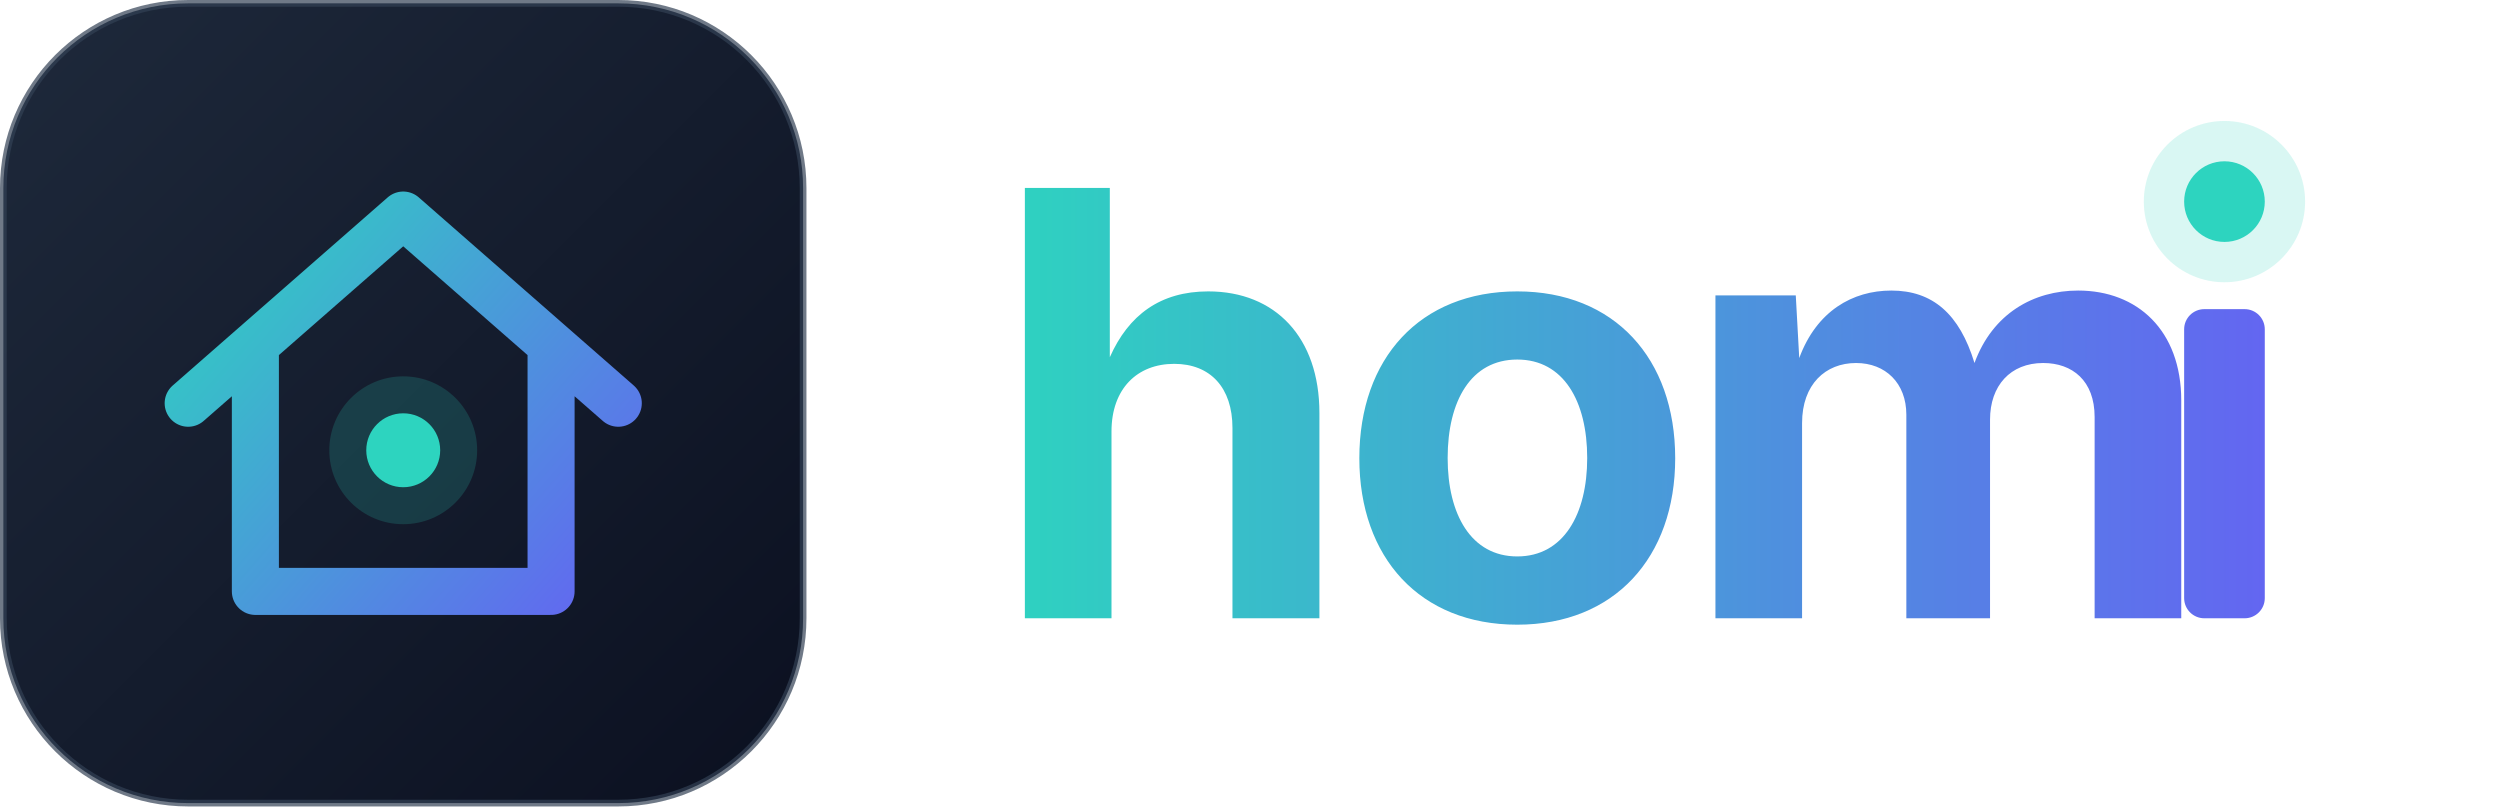
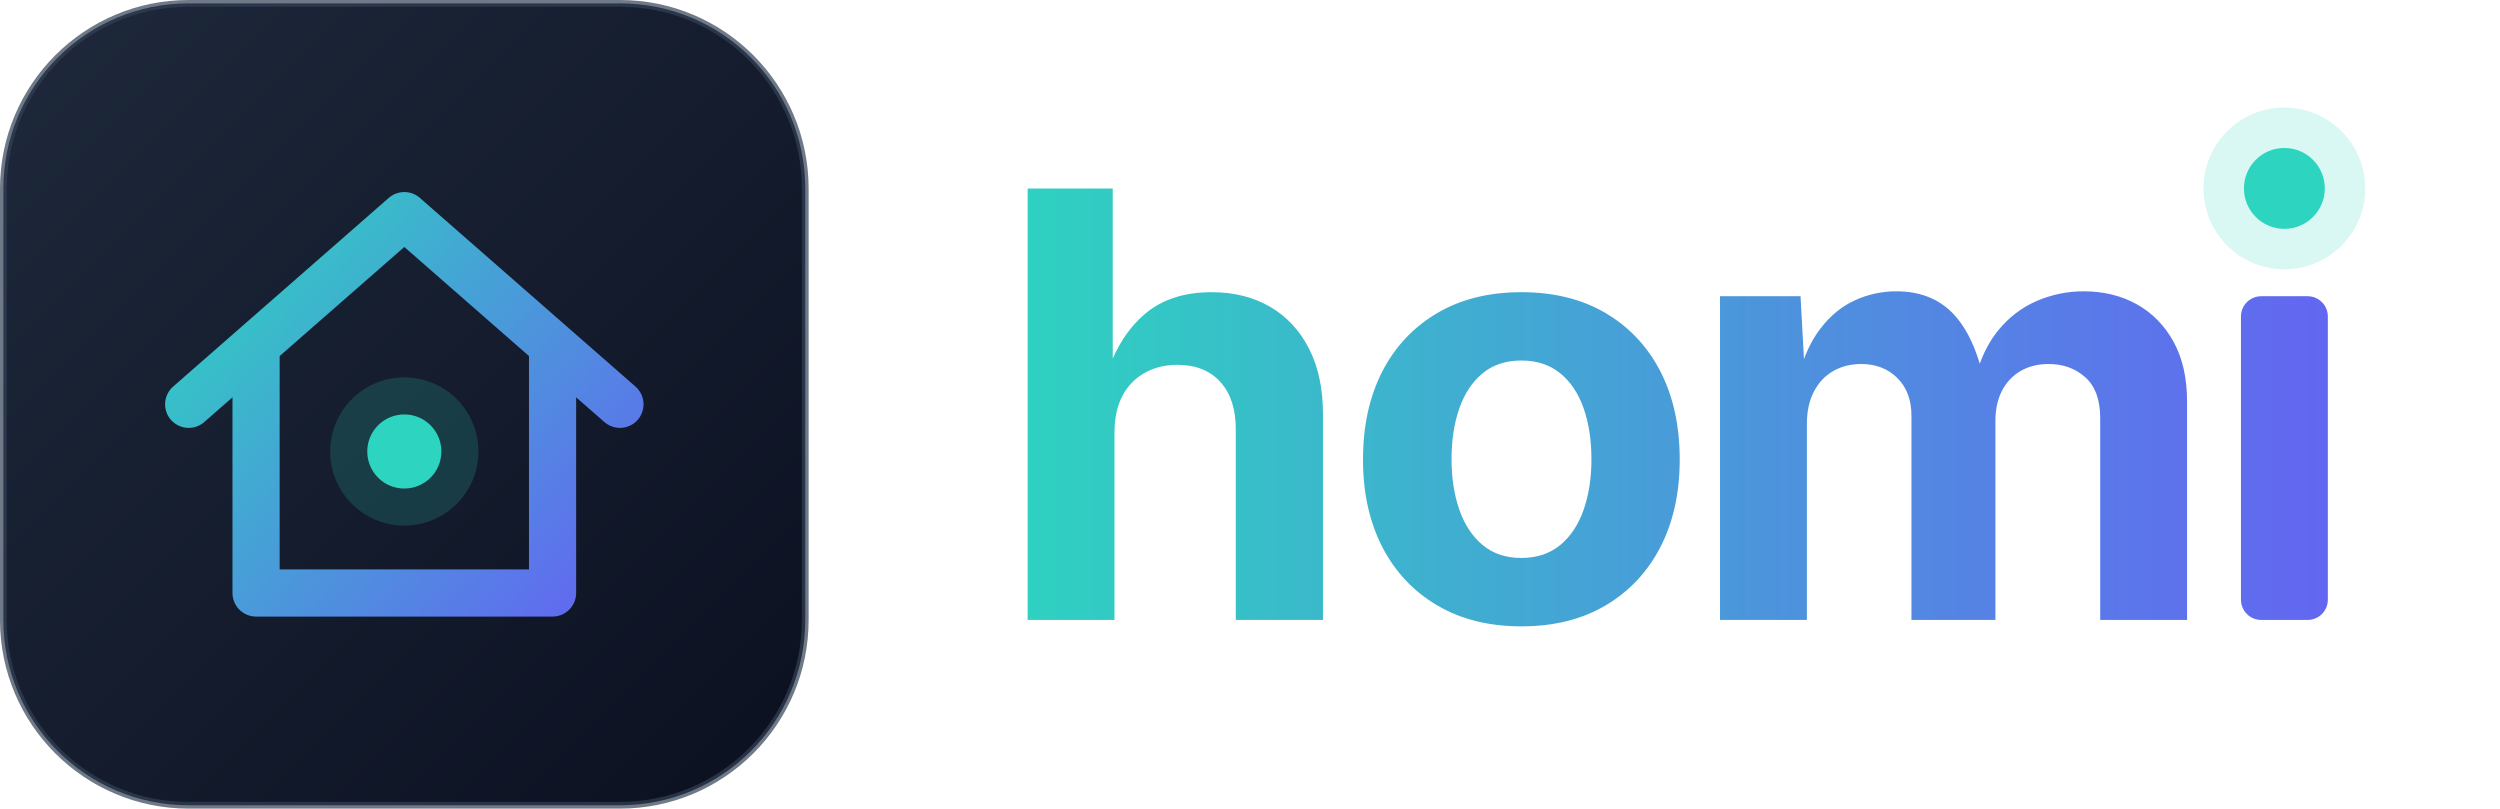
- <svg xmlns="http://www.w3.org/2000/svg" viewBox="0 0 372 120" width="744" height="240" role="img">
+ <svg xmlns="http://www.w3.org/2000/svg" viewBox="0 0 371 120" width="742" height="240" role="img">
  <defs>
    <linearGradient id="bg" x1="0" y1="0" x2="1" y2="1">
      <stop offset="0" stop-color="#1e293b" />
      <stop offset="1" stop-color="#0b1020" />
    </linearGradient>
-     <linearGradient id="g" gradientUnits="userSpaceOnUse" x1="28" y1="32" x2="92" y2="88">
+     <linearGradient id="hg" gradientUnits="userSpaceOnUse" x1="28" y1="32" x2="92" y2="88">
      <stop offset="0" stop-color="#2dd4bf" />
      <stop offset="1" stop-color="#6366f1" />
    </linearGradient>
  </defs>
  <rect x="0.5" y="0.5" width="119" height="119" rx="27.5" fill="url(#bg)" stroke="#334155" stroke-opacity="0.7" />
-   <g>
-     <path d="M28 60 L60 32 L92 60 M38 51.25 V88 H82 V51.25" fill="none" stroke="url(#g)" stroke-width="7" stroke-linecap="round" stroke-linejoin="round" />
-     <circle cx="60" cy="67" r="11" fill="#2dd4bf" fill-opacity="0.18" />
-     <circle cx="60" cy="67" r="5.5" fill="#2dd4bf" />
-   </g>
-   <svg x="132" y="4" width="230" height="100" viewBox="0 12 230 100">
+   <path d="M28 60 L60 32 L92 60 M38 51.25 V88 H82 V51.25" fill="none" stroke="url(#hg)" stroke-width="7" stroke-linecap="round" stroke-linejoin="round" />
+   <circle cx="60" cy="67" r="11" fill="#2dd4bf" fill-opacity="0.18" />
+   <circle cx="60" cy="67" r="5.5" fill="#2dd4bf" />
+   <svg x="132" y="4" width="239" height="100" viewBox="0 12 239 100">
    <defs>
-       <linearGradient id="wm" gradientUnits="userSpaceOnUse" x1="15" y1="0" x2="205" y2="0">
+       <linearGradient id="wm" gradientUnits="userSpaceOnUse" x1="15" y1="0" x2="213.45" y2="0">
        <stop offset="0" stop-color="#2dd4bf" />
        <stop offset="1" stop-color="#6366f1" />
      </linearGradient>
    </defs>
-     <text x="15" y="100" font-family="Inter, 'SF Pro Display', 'Helvetica Neue', Arial, sans-serif" font-size="88" font-weight="700" letter-spacing="-3" textLength="174" lengthAdjust="spacingAndGlyphs" fill="url(#wm)">hom</text>
-     <rect x="193" y="54" width="12" height="46" rx="3" fill="url(#wm)" />
-     <circle cx="199" cy="38" r="12" fill="#2dd4bf" fill-opacity="0.18" />
-     <circle cx="199" cy="38" r="6" fill="#2dd4bf" />
+     <path d="M33.39 72.20L33.39 100L20.50 100L20.50 35.98L33.13 35.98L33.13 61.20Q34.94 57.12 37.86 54.63Q41.68 51.36 47.79 51.36Q52.77 51.36 56.49 53.53Q60.20 55.70 62.27 59.76Q64.33 63.82 64.33 69.45L64.33 100L51.39 100L51.39 71.68Q51.39 67.21 49.10 64.68Q46.80 62.14 42.71 62.14Q40.01 62.14 37.88 63.33Q35.75 64.51 34.57 66.74Q33.39 68.98 33.39 72.20 M93.77 100.95Q86.55 100.95 81.27 97.83Q75.98 94.71 73.12 89.15Q70.27 83.59 70.27 76.20Q70.27 68.72 73.12 63.15Q75.98 57.59 81.27 54.47Q86.55 51.36 93.77 51.36Q101.03 51.36 106.29 54.47Q111.56 57.59 114.42 63.15Q117.27 68.72 117.27 76.20Q117.27 83.59 114.42 89.15Q111.56 94.71 106.29 97.83Q101.03 100.95 93.77 100.95M93.77 90.80Q97.21 90.80 99.53 88.89Q101.85 86.98 103.01 83.65Q104.17 80.32 104.17 76.15Q104.17 71.90 103.01 68.59Q101.85 65.28 99.53 63.39Q97.21 61.50 93.77 61.50Q90.33 61.50 88.03 63.39Q85.73 65.28 84.57 68.59Q83.41 71.90 83.41 76.15Q83.41 80.32 84.57 83.65Q85.73 86.98 88.03 88.89Q90.33 90.80 93.77 90.80 M136.14 100L123.25 100L123.25 51.96L135.20 51.96L135.71 61.29Q136.70 58.62 138.21 56.69Q140.36 53.89 143.28 52.56Q146.20 51.23 149.42 51.23Q154.62 51.23 157.80 54.50Q160.34 57.12 161.80 61.97Q162.83 59.14 164.50 57.07Q166.91 54.11 170.24 52.67Q173.57 51.23 177.22 51.23Q181.65 51.23 185.11 53.16Q188.57 55.10 190.56 58.73Q192.56 62.36 192.56 67.60L192.56 100L179.67 100L179.67 70.05Q179.67 65.97 177.46 63.99Q175.25 62.02 172.02 62.02Q169.62 62.02 167.83 63.07Q166.05 64.12 165.08 66.01Q164.12 67.90 164.12 70.44L164.12 100L151.66 100L151.66 69.71Q151.66 66.18 149.57 64.10Q147.49 62.02 144.18 62.02Q141.90 62.02 140.08 63.05Q138.25 64.08 137.20 66.08Q136.14 68.07 136.14 70.95" fill="url(#wm)" />
+     <rect x="200.56" y="51.96" width="12.89" height="48.04" rx="3" fill="url(#wm)" />
+     <circle cx="207" cy="35.96" r="12" fill="#2dd4bf" fill-opacity="0.18" />
+     <circle cx="207" cy="35.96" r="6" fill="#2dd4bf" />
  </svg>
</svg>
